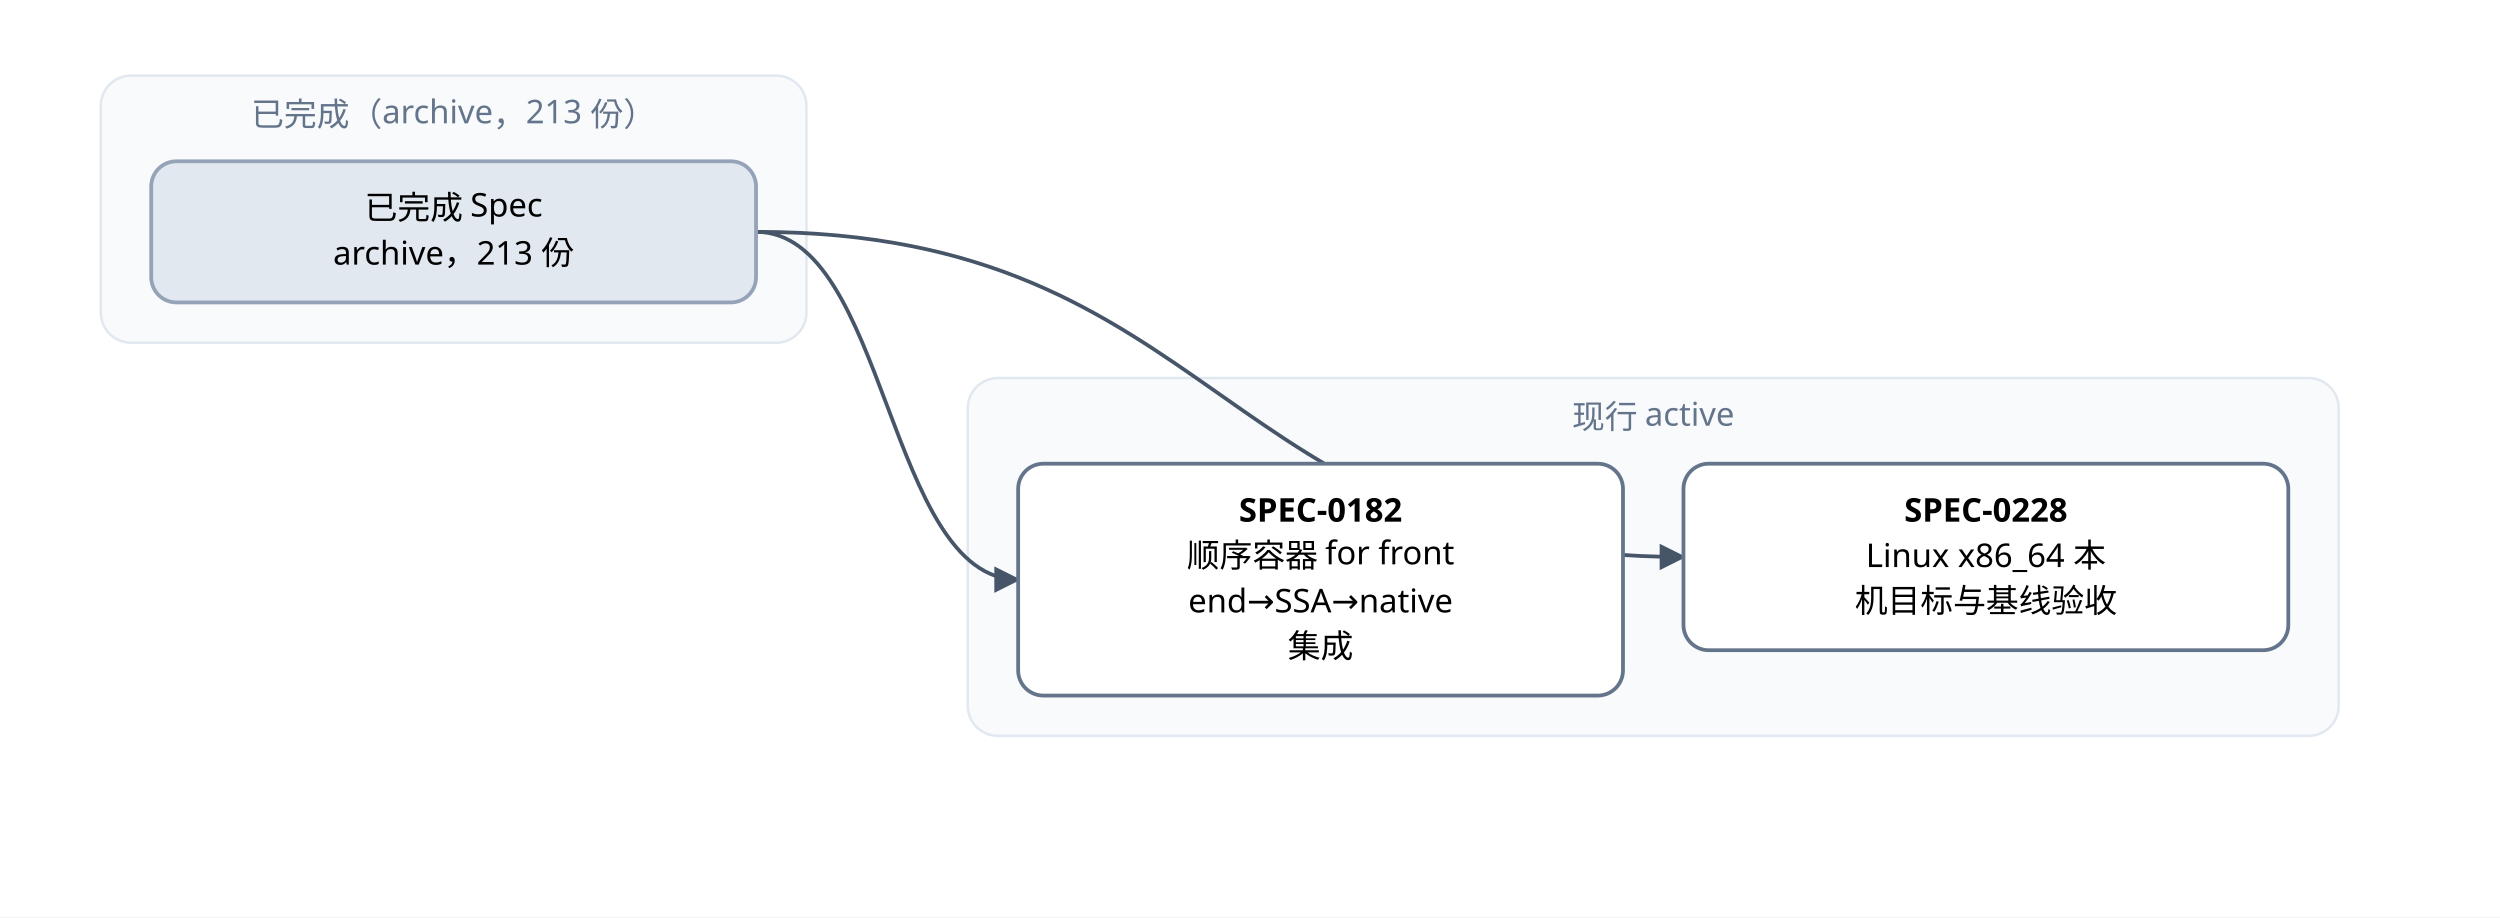
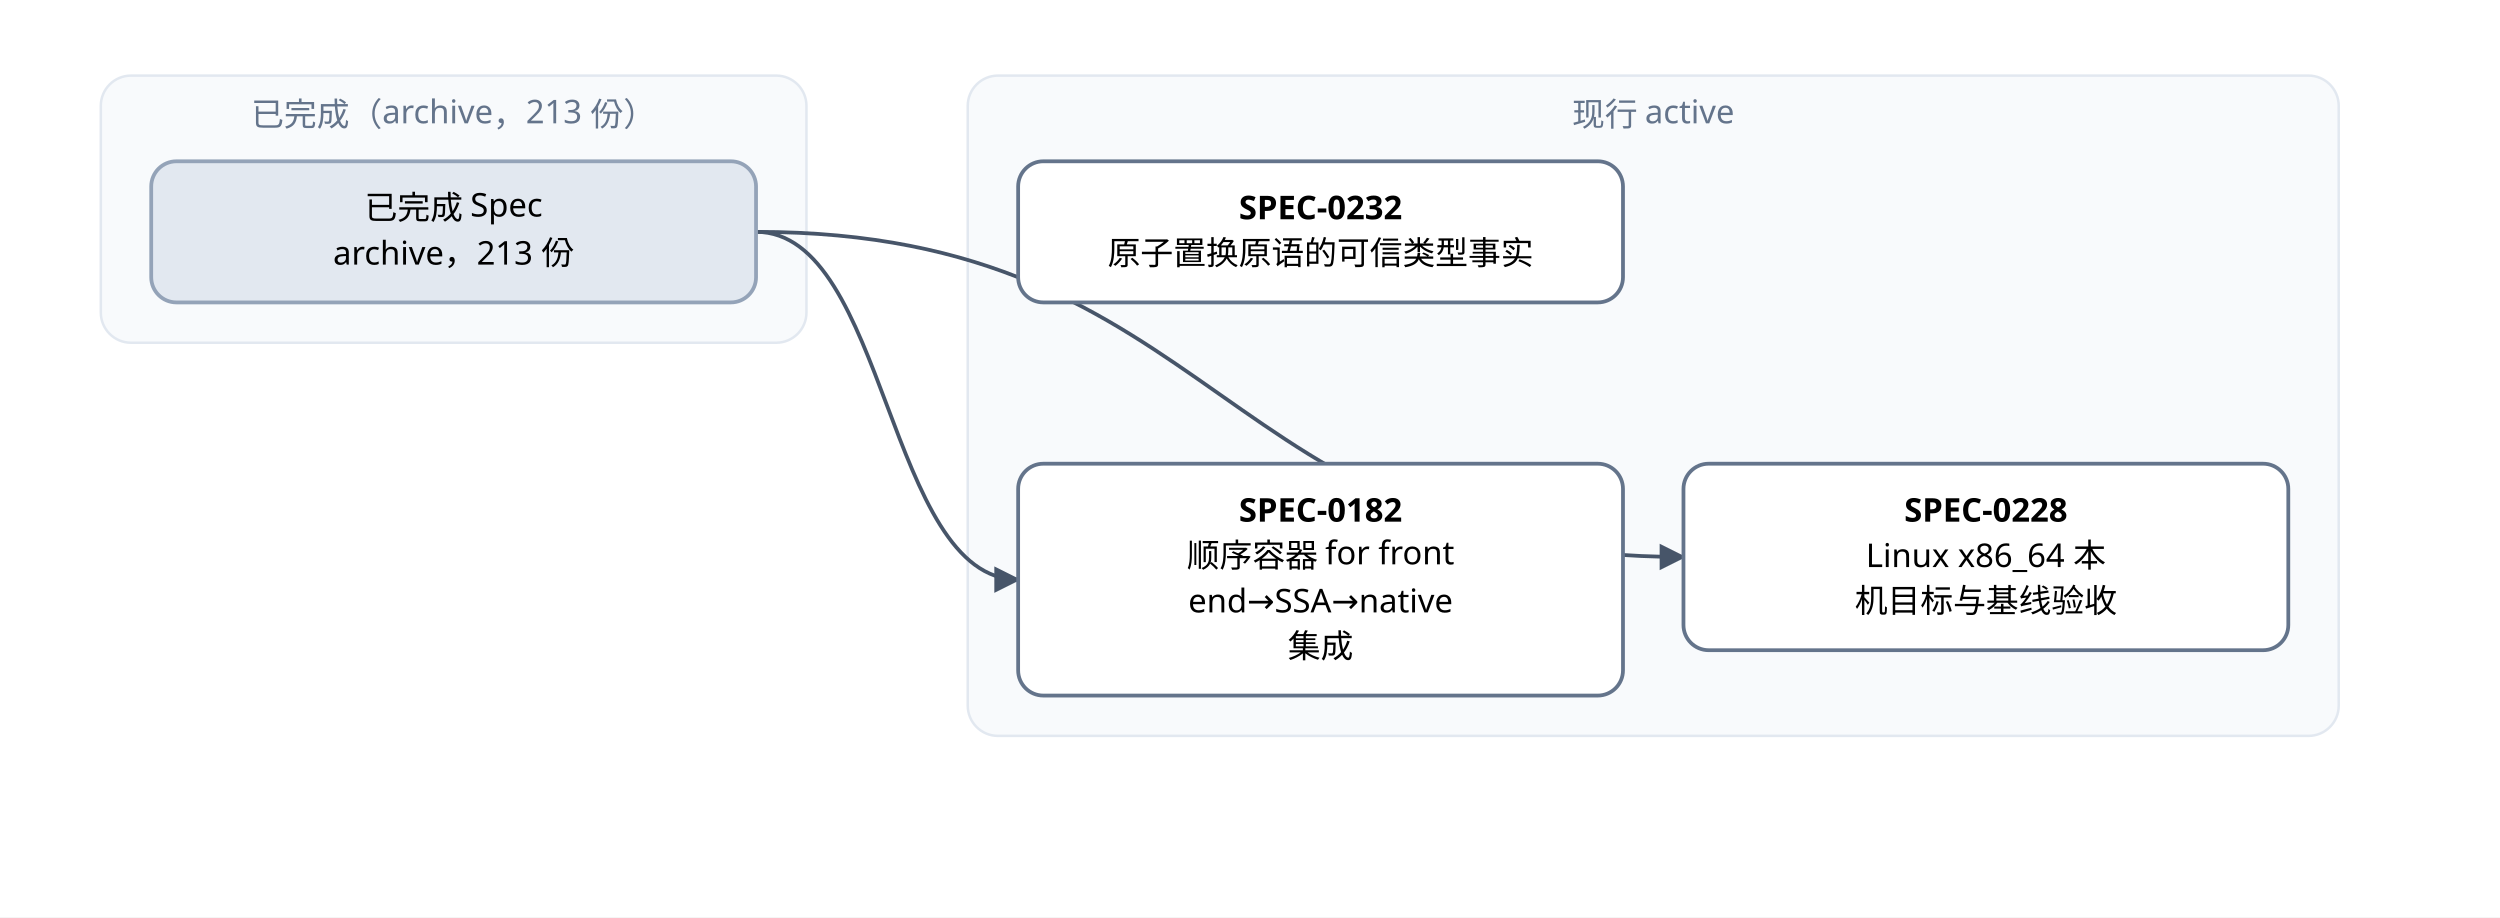
<svg xmlns="http://www.w3.org/2000/svg" width="992" height="364" viewBox="0 0 992 364" font-family="PingFang SC, Microsoft YaHei, sans-serif">
  <defs>
    <marker id="arrow" viewBox="0 0 10 10" refX="9" refY="5" markerWidth="7" markerHeight="7" orient="auto-start-reverse">
      <path d="M0,0 L10,5 L0,10 z" fill="#475569" />
    </marker>
  </defs>
  <rect width="992" height="364" fill="#ffffff" />
  <rect x="40" y="30" width="280" height="106" rx="12" fill="#f8fafc" stroke="#e2e8f0" />
  <text x="180" y="50" text-anchor="middle" font-size="13" fill="#64748b">已完成（archive，213 份）</text>
-   <rect x="384" y="150" width="544" height="142" rx="12" fill="#f8fafc" stroke="#e2e8f0" />
-   <text x="656" y="170" text-anchor="middle" font-size="13" fill="#64748b">现行 active</text>
+   <rect x="384" y="30" width="544" height="262" rx="12" fill="#f8fafc" stroke="#e2e8f0" />
+   <text x="656" y="50" text-anchor="middle" font-size="13" fill="#64748b">现行 active</text>
  <path d="M 300 92 C 352 92, 352 230, 404 230" fill="none" stroke="#475569" stroke-width="1.5" marker-end="url(#arrow)" />
  <path d="M 300 92 C 484 92, 484 221, 668 221" fill="none" stroke="#475569" stroke-width="1.5" marker-end="url(#arrow)" />
  <rect x="404" y="184" width="240" height="92" rx="10" fill="#ffffff" stroke="#64748b" stroke-width="1.5" />
  <text x="524" y="207" text-anchor="middle" font-size="13" font-weight="600">SPEC-0182</text>
  <text x="524" y="225" text-anchor="middle" font-size="13">顺序容器 for front</text>
  <text x="524" y="243" text-anchor="middle" font-size="13">end→SSA→native</text>
  <text x="524" y="261" text-anchor="middle" font-size="13"> 集成</text>
  <rect x="668" y="184" width="240" height="74" rx="10" fill="#ffffff" stroke="#64748b" stroke-width="1.5" />
  <text x="788" y="207" text-anchor="middle" font-size="13" font-weight="600">SPEC-0228</text>
  <text x="788" y="225" text-anchor="middle" font-size="13">Linux x86_64 本</text>
  <text x="788" y="243" text-anchor="middle" font-size="13">机目标与基线验收</text>
+   <rect x="404" y="64" width="240" height="56" rx="10" fill="#ffffff" stroke="#64748b" stroke-width="1.5" />
+   <text x="524" y="87" text-anchor="middle" font-size="13" font-weight="600">SPEC-0232</text>
+   <text x="524" y="105" text-anchor="middle" font-size="13">原子置换原语的可信类型事实</text>
  <rect x="60" y="64" width="240" height="56" rx="10" fill="#e2e8f0" stroke="#94a3b8" stroke-width="1.5" />
  <text x="180" y="87" text-anchor="middle" font-size="13">已完成 Spec</text>
  <text x="180" y="105" text-anchor="middle" font-size="13">archive，213 份</text>
</svg>
